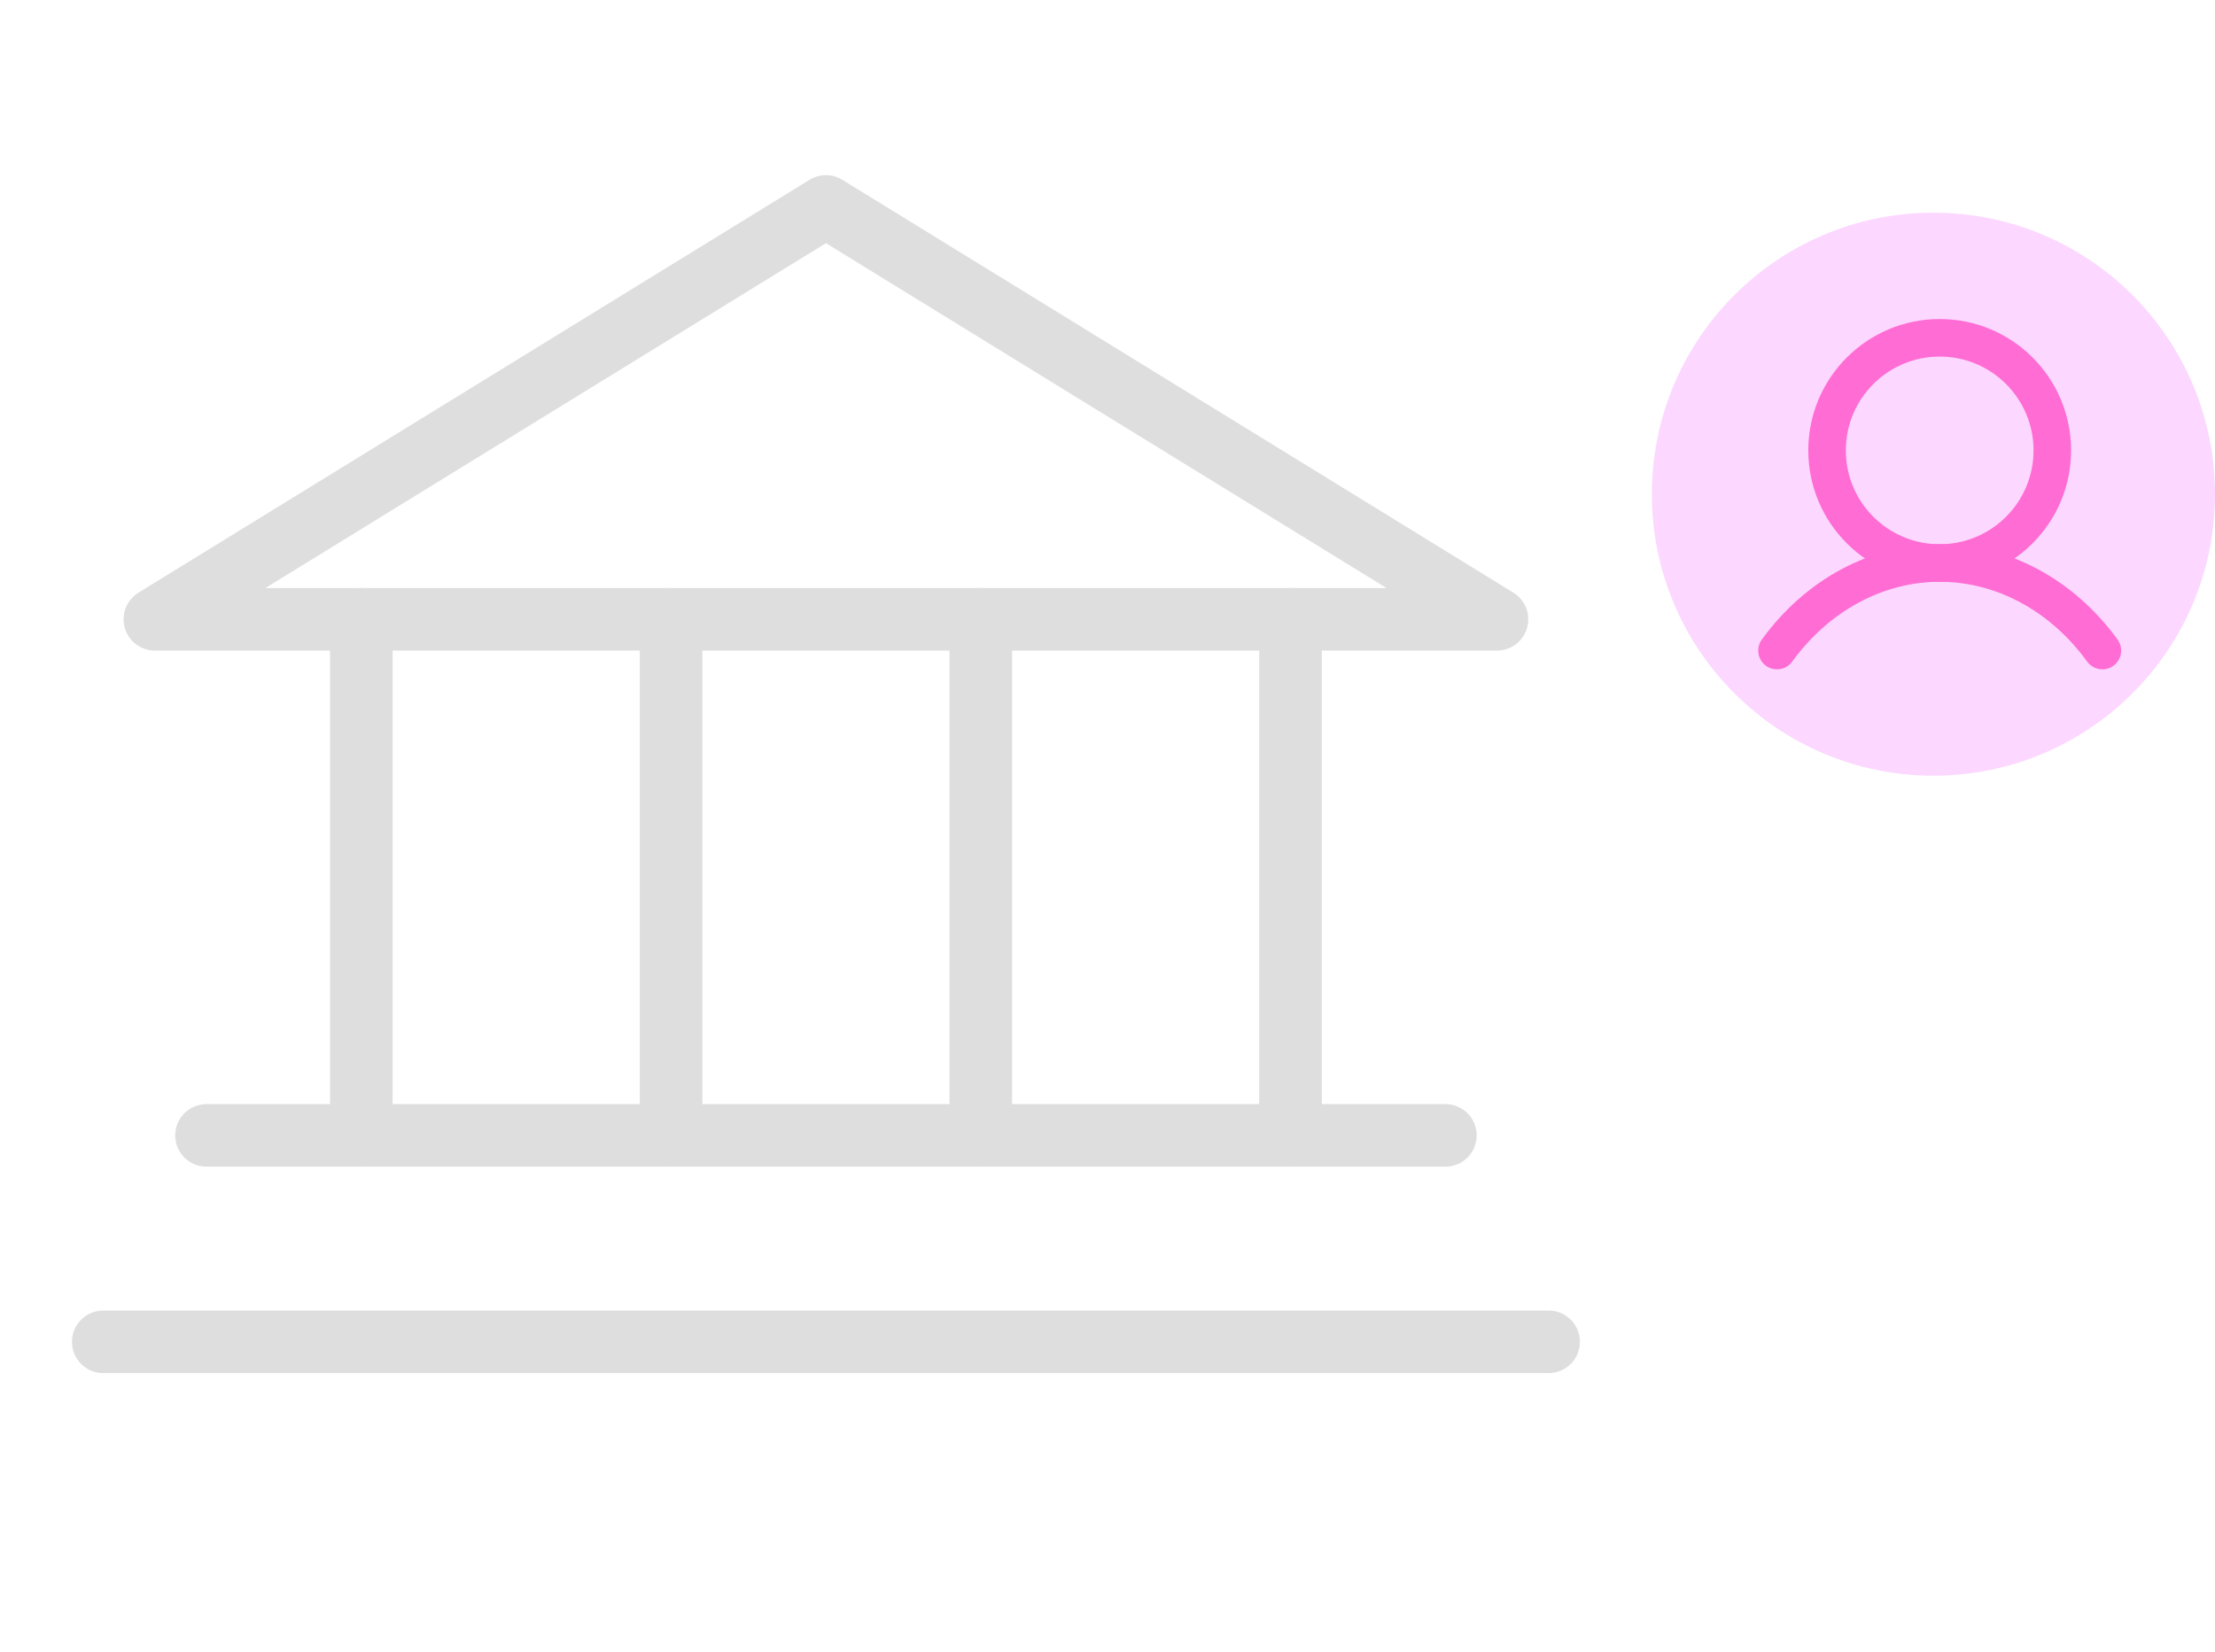
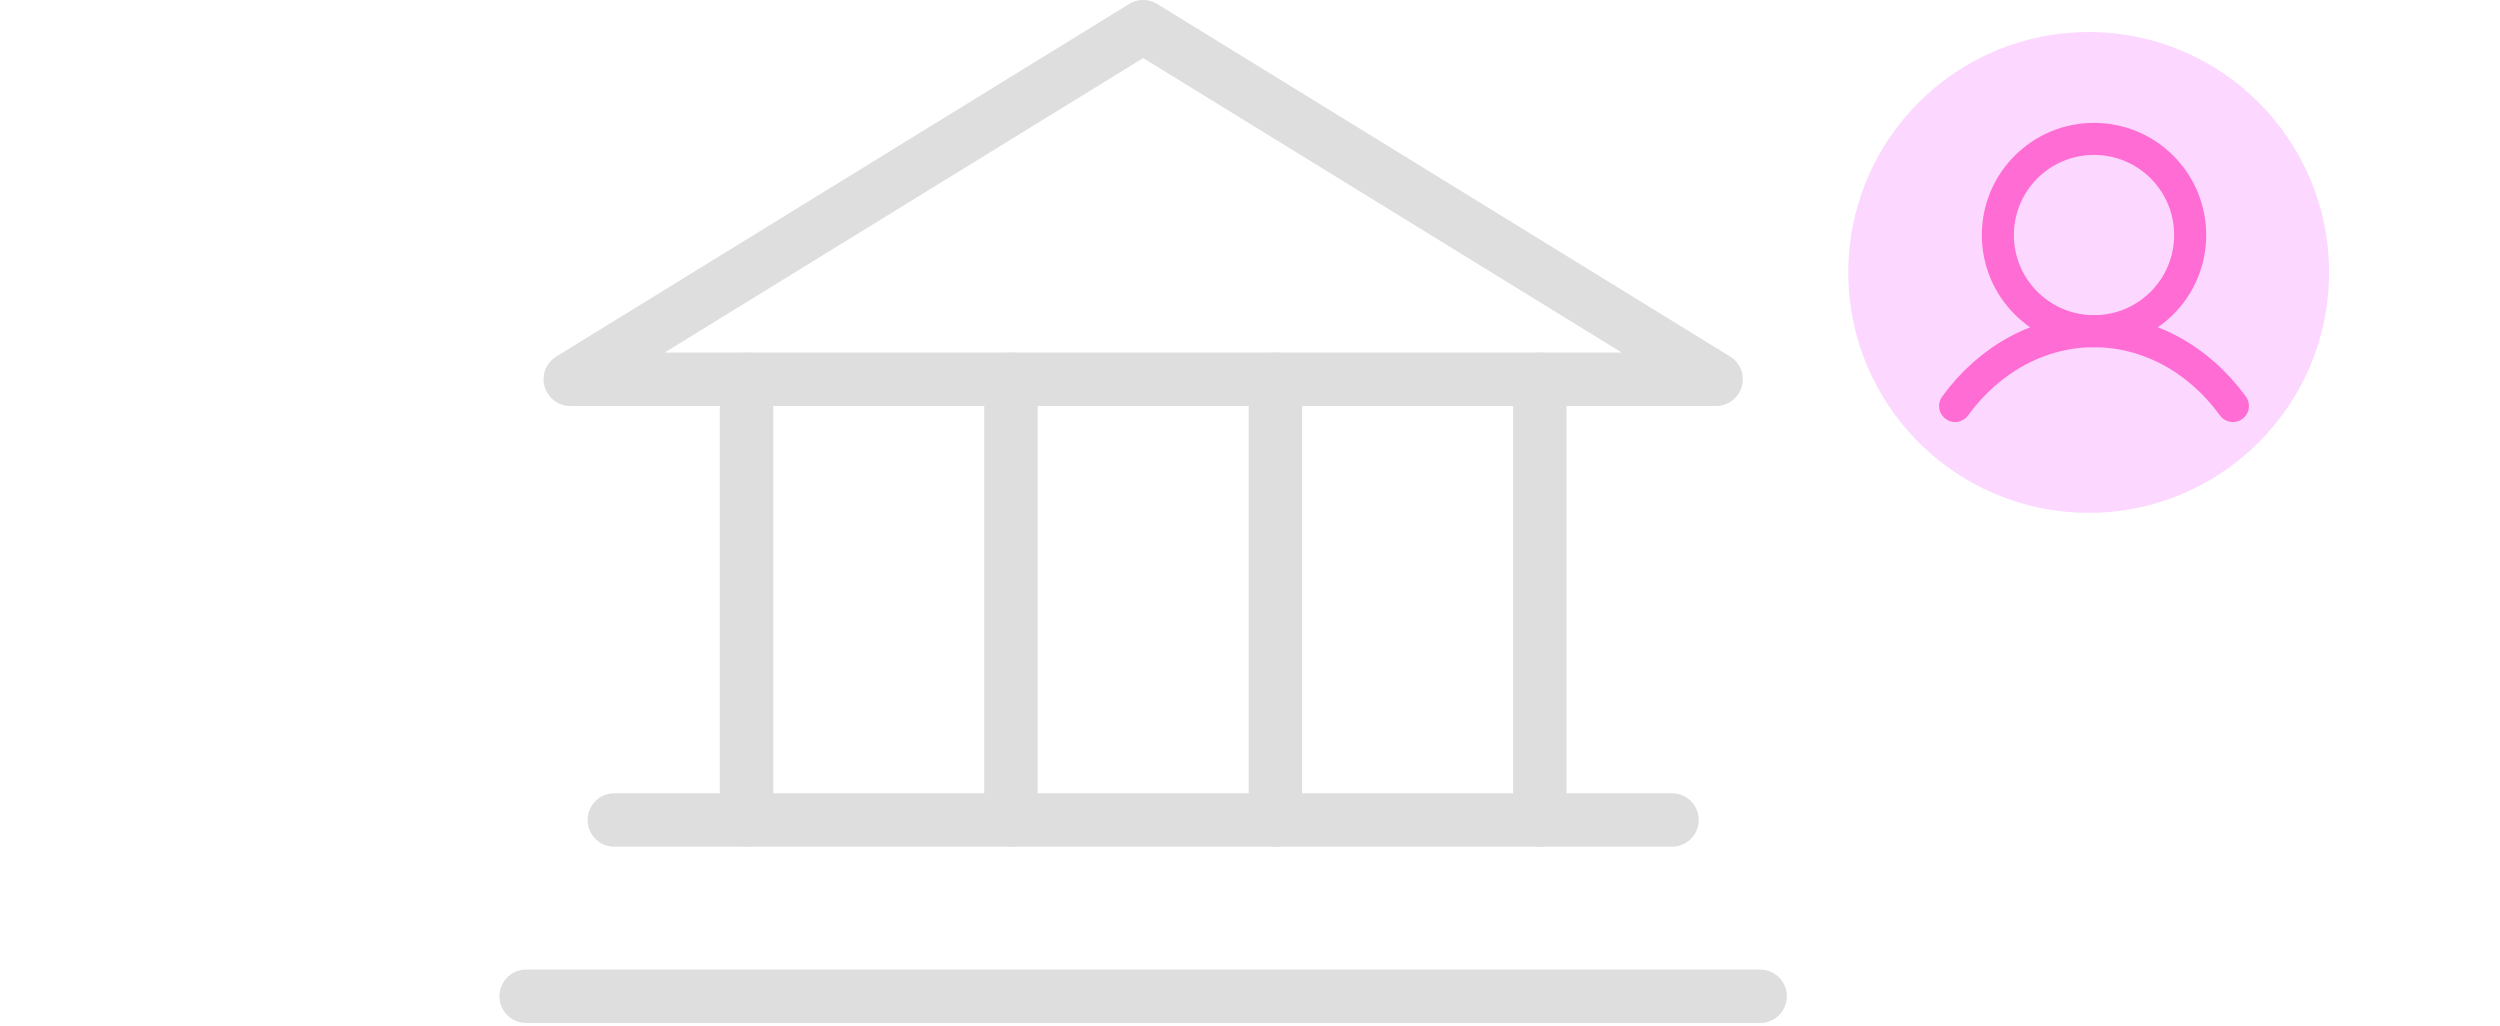
- <svg xmlns="http://www.w3.org/2000/svg" width="177" height="132" viewBox="0 0 177 132" fill="none">
-   <path d="M12.375 49.5H119.625L66 16.5L12.375 49.5Z" stroke="#DEDEDE" stroke-width="5" stroke-linecap="round" stroke-linejoin="round" />
-   <path d="M28.875 49.5V90.75" stroke="#DEDEDE" stroke-width="5" stroke-linecap="round" stroke-linejoin="round" />
-   <path d="M53.625 49.5V90.75" stroke="#DEDEDE" stroke-width="5" stroke-linecap="round" stroke-linejoin="round" />
-   <path d="M78.375 49.5V90.75" stroke="#DEDEDE" stroke-width="5" stroke-linecap="round" stroke-linejoin="round" />
-   <path d="M103.125 49.5V90.75" stroke="#DEDEDE" stroke-width="5" stroke-linecap="round" stroke-linejoin="round" />
-   <path d="M16.5 90.75H115.5" stroke="#DEDEDE" stroke-width="5" stroke-linecap="round" stroke-linejoin="round" />
-   <path d="M8.25 107.25H123.75" stroke="#DEDEDE" stroke-width="5" stroke-linecap="round" stroke-linejoin="round" />
-   <circle cx="154.5" cy="39.5" r="22.5" fill="#FCD7FF" />
-   <path d="M155 45C159.971 45 164 40.971 164 36C164 31.029 159.971 27 155 27C150.029 27 146 31.029 146 36C146 40.971 150.029 45 155 45Z" stroke="#FF6CD3" stroke-width="3" stroke-linecap="round" stroke-linejoin="round" />
-   <path d="M142 52C143.593 49.808 145.582 48.045 147.828 46.836C150.074 45.627 152.522 45 155 45C157.478 45 159.926 45.627 162.172 46.836C164.418 48.045 166.407 49.808 168 52" stroke="#FF6CD3" stroke-width="3" stroke-linecap="round" stroke-linejoin="round" />
+ <svg xmlns="http://www.w3.org/2000/svg" width="234" height="96" viewBox="0 0 234 96" fill="none">
+   <path d="M53.375 35.5H160.625L107 2.5L53.375 35.5Z" stroke="#DEDEDE" stroke-width="5" stroke-linecap="round" stroke-linejoin="round" />
+   <path d="M69.875 35.5V76.75" stroke="#DEDEDE" stroke-width="5" stroke-linecap="round" stroke-linejoin="round" />
+   <path d="M94.625 35.5V76.75" stroke="#DEDEDE" stroke-width="5" stroke-linecap="round" stroke-linejoin="round" />
+   <path d="M119.375 35.5V76.75" stroke="#DEDEDE" stroke-width="5" stroke-linecap="round" stroke-linejoin="round" />
+   <path d="M144.125 35.5V76.75" stroke="#DEDEDE" stroke-width="5" stroke-linecap="round" stroke-linejoin="round" />
+   <path d="M57.5 76.75H156.5" stroke="#DEDEDE" stroke-width="5" stroke-linecap="round" stroke-linejoin="round" />
+   <path d="M49.25 93.25H164.75" stroke="#DEDEDE" stroke-width="5" stroke-linecap="round" stroke-linejoin="round" />
+   <circle cx="195.5" cy="25.5" r="22.5" fill="#FCD7FF" />
+   <path d="M196 31C200.971 31 205 26.971 205 22C205 17.029 200.971 13 196 13C191.029 13 187 17.029 187 22C187 26.971 191.029 31 196 31Z" stroke="#FF6CD3" stroke-width="3" stroke-linecap="round" stroke-linejoin="round" />
+   <path d="M183 38C184.593 35.808 186.582 34.045 188.828 32.836C191.074 31.627 193.522 31 196 31C198.478 31 200.926 31.627 203.172 32.836C205.418 34.045 207.407 35.808 209 38" stroke="#FF6CD3" stroke-width="3" stroke-linecap="round" stroke-linejoin="round" />
</svg>
